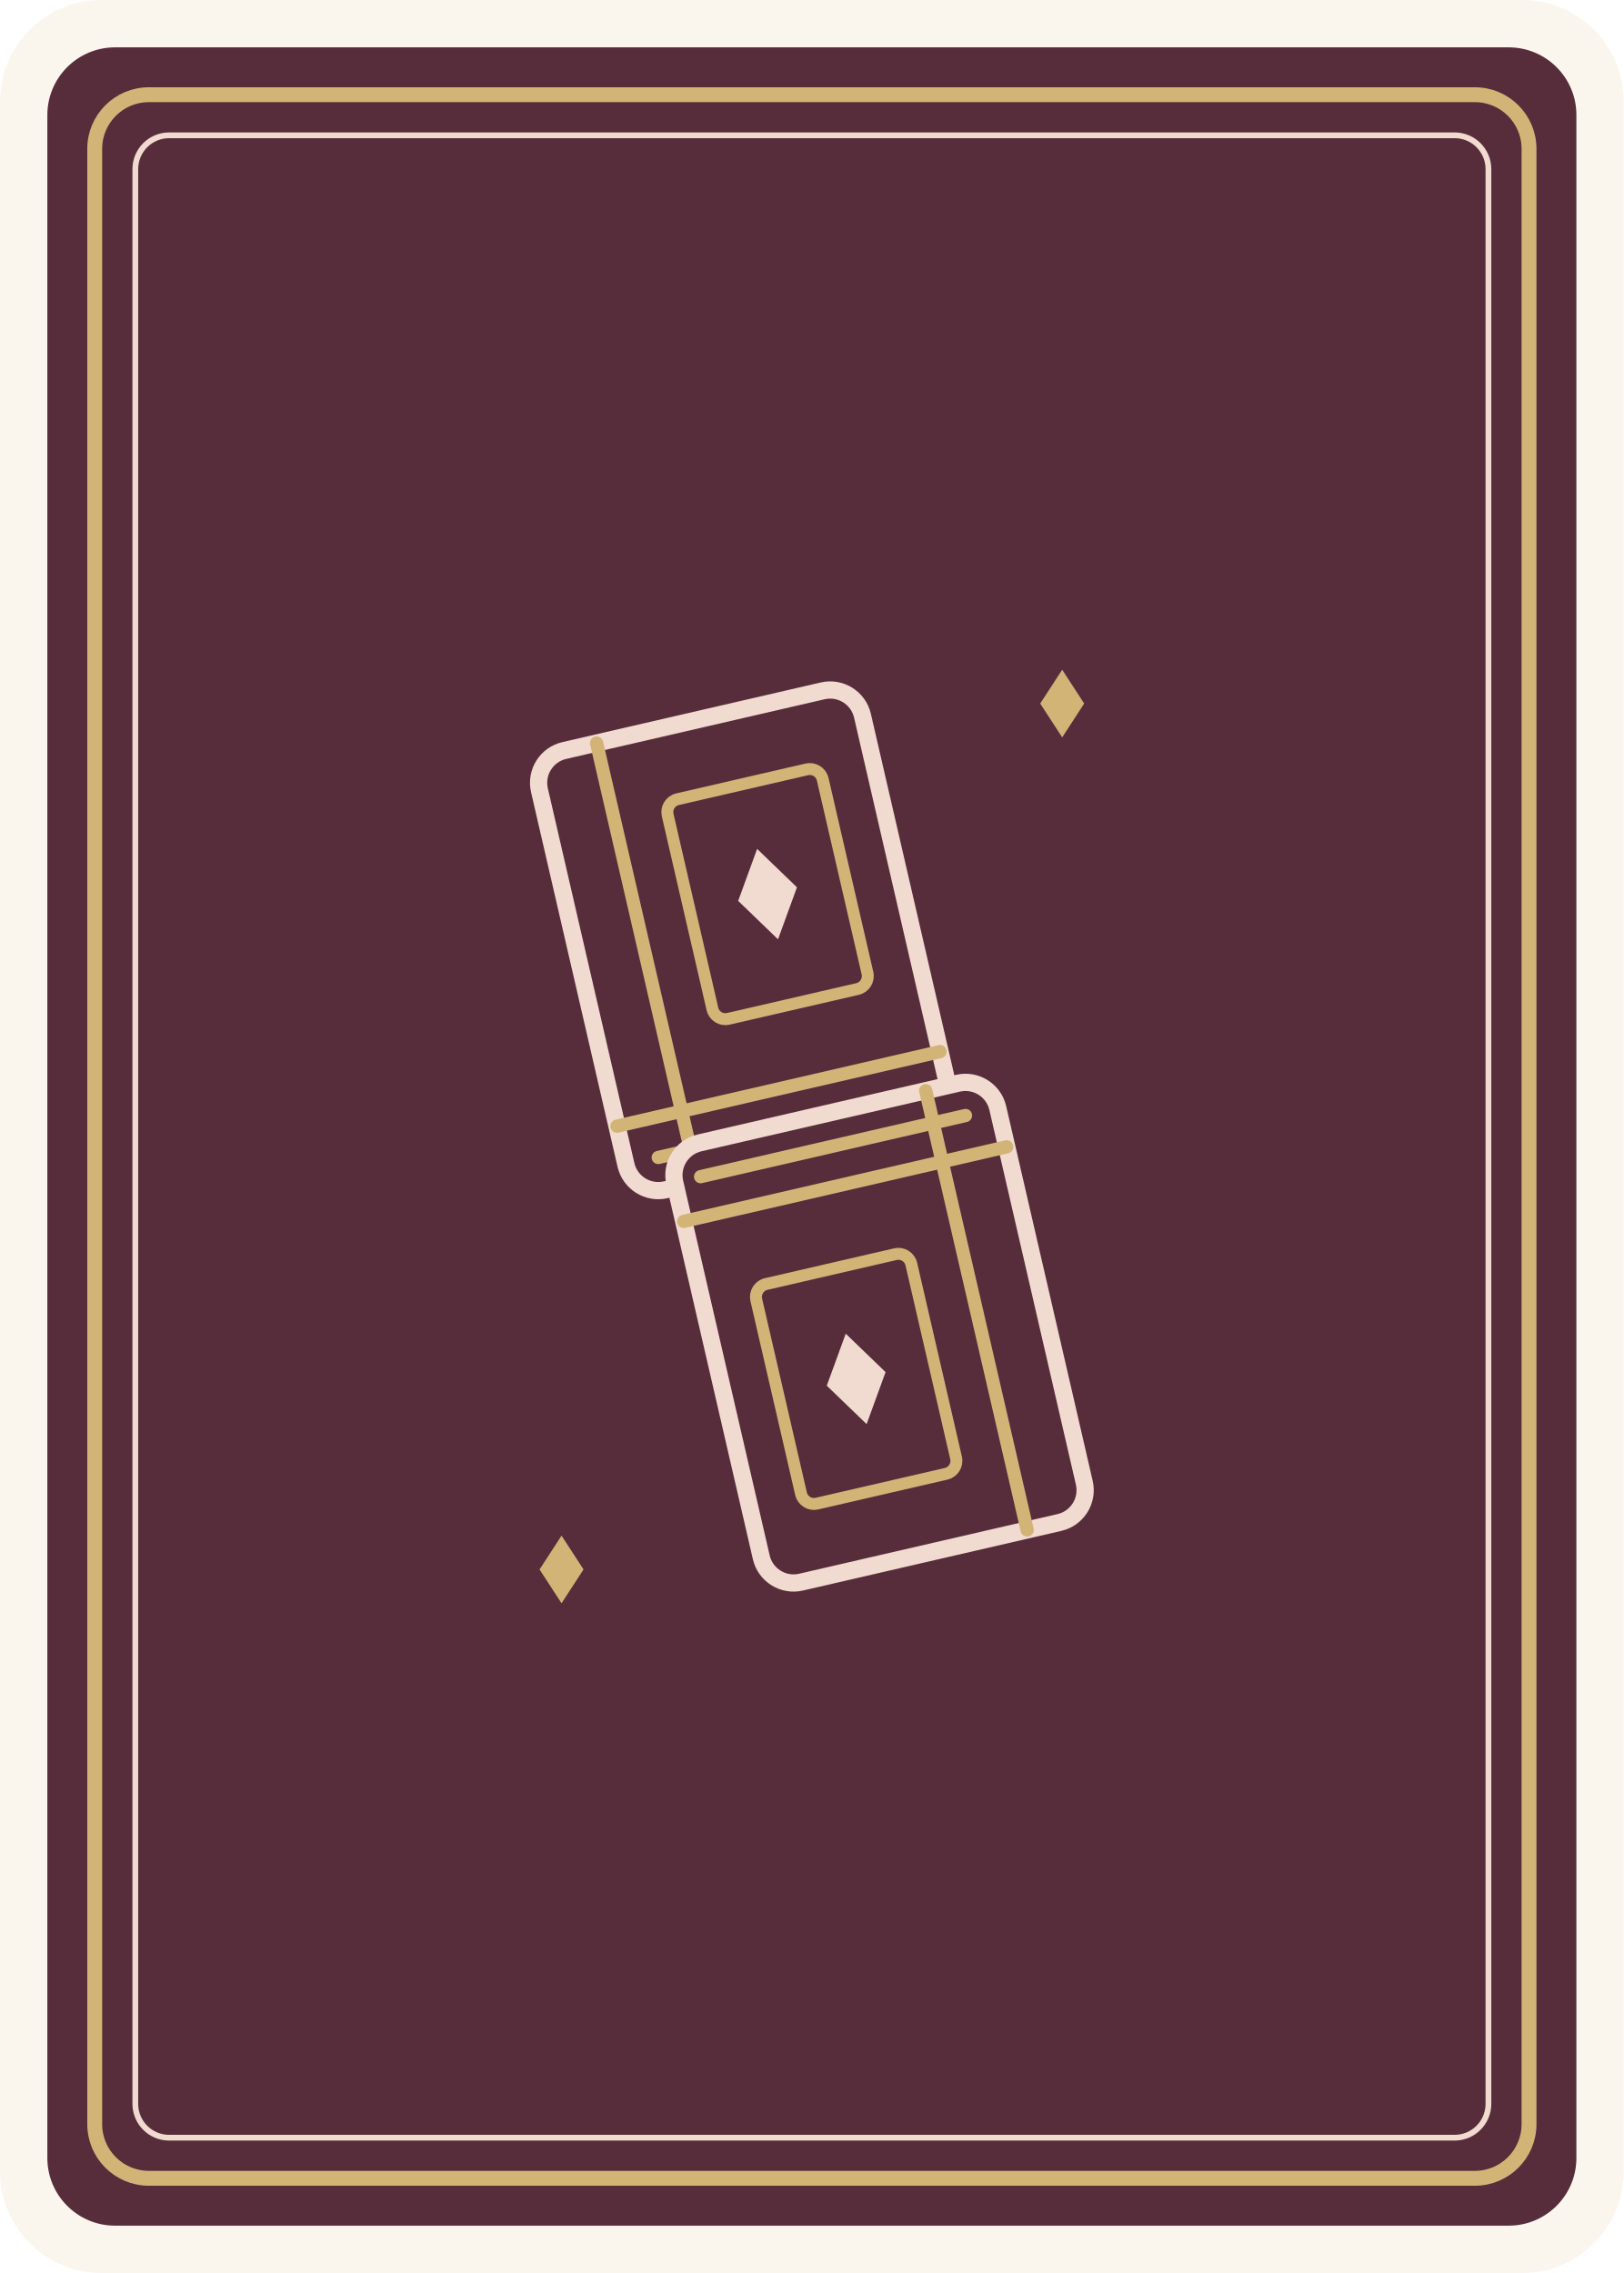
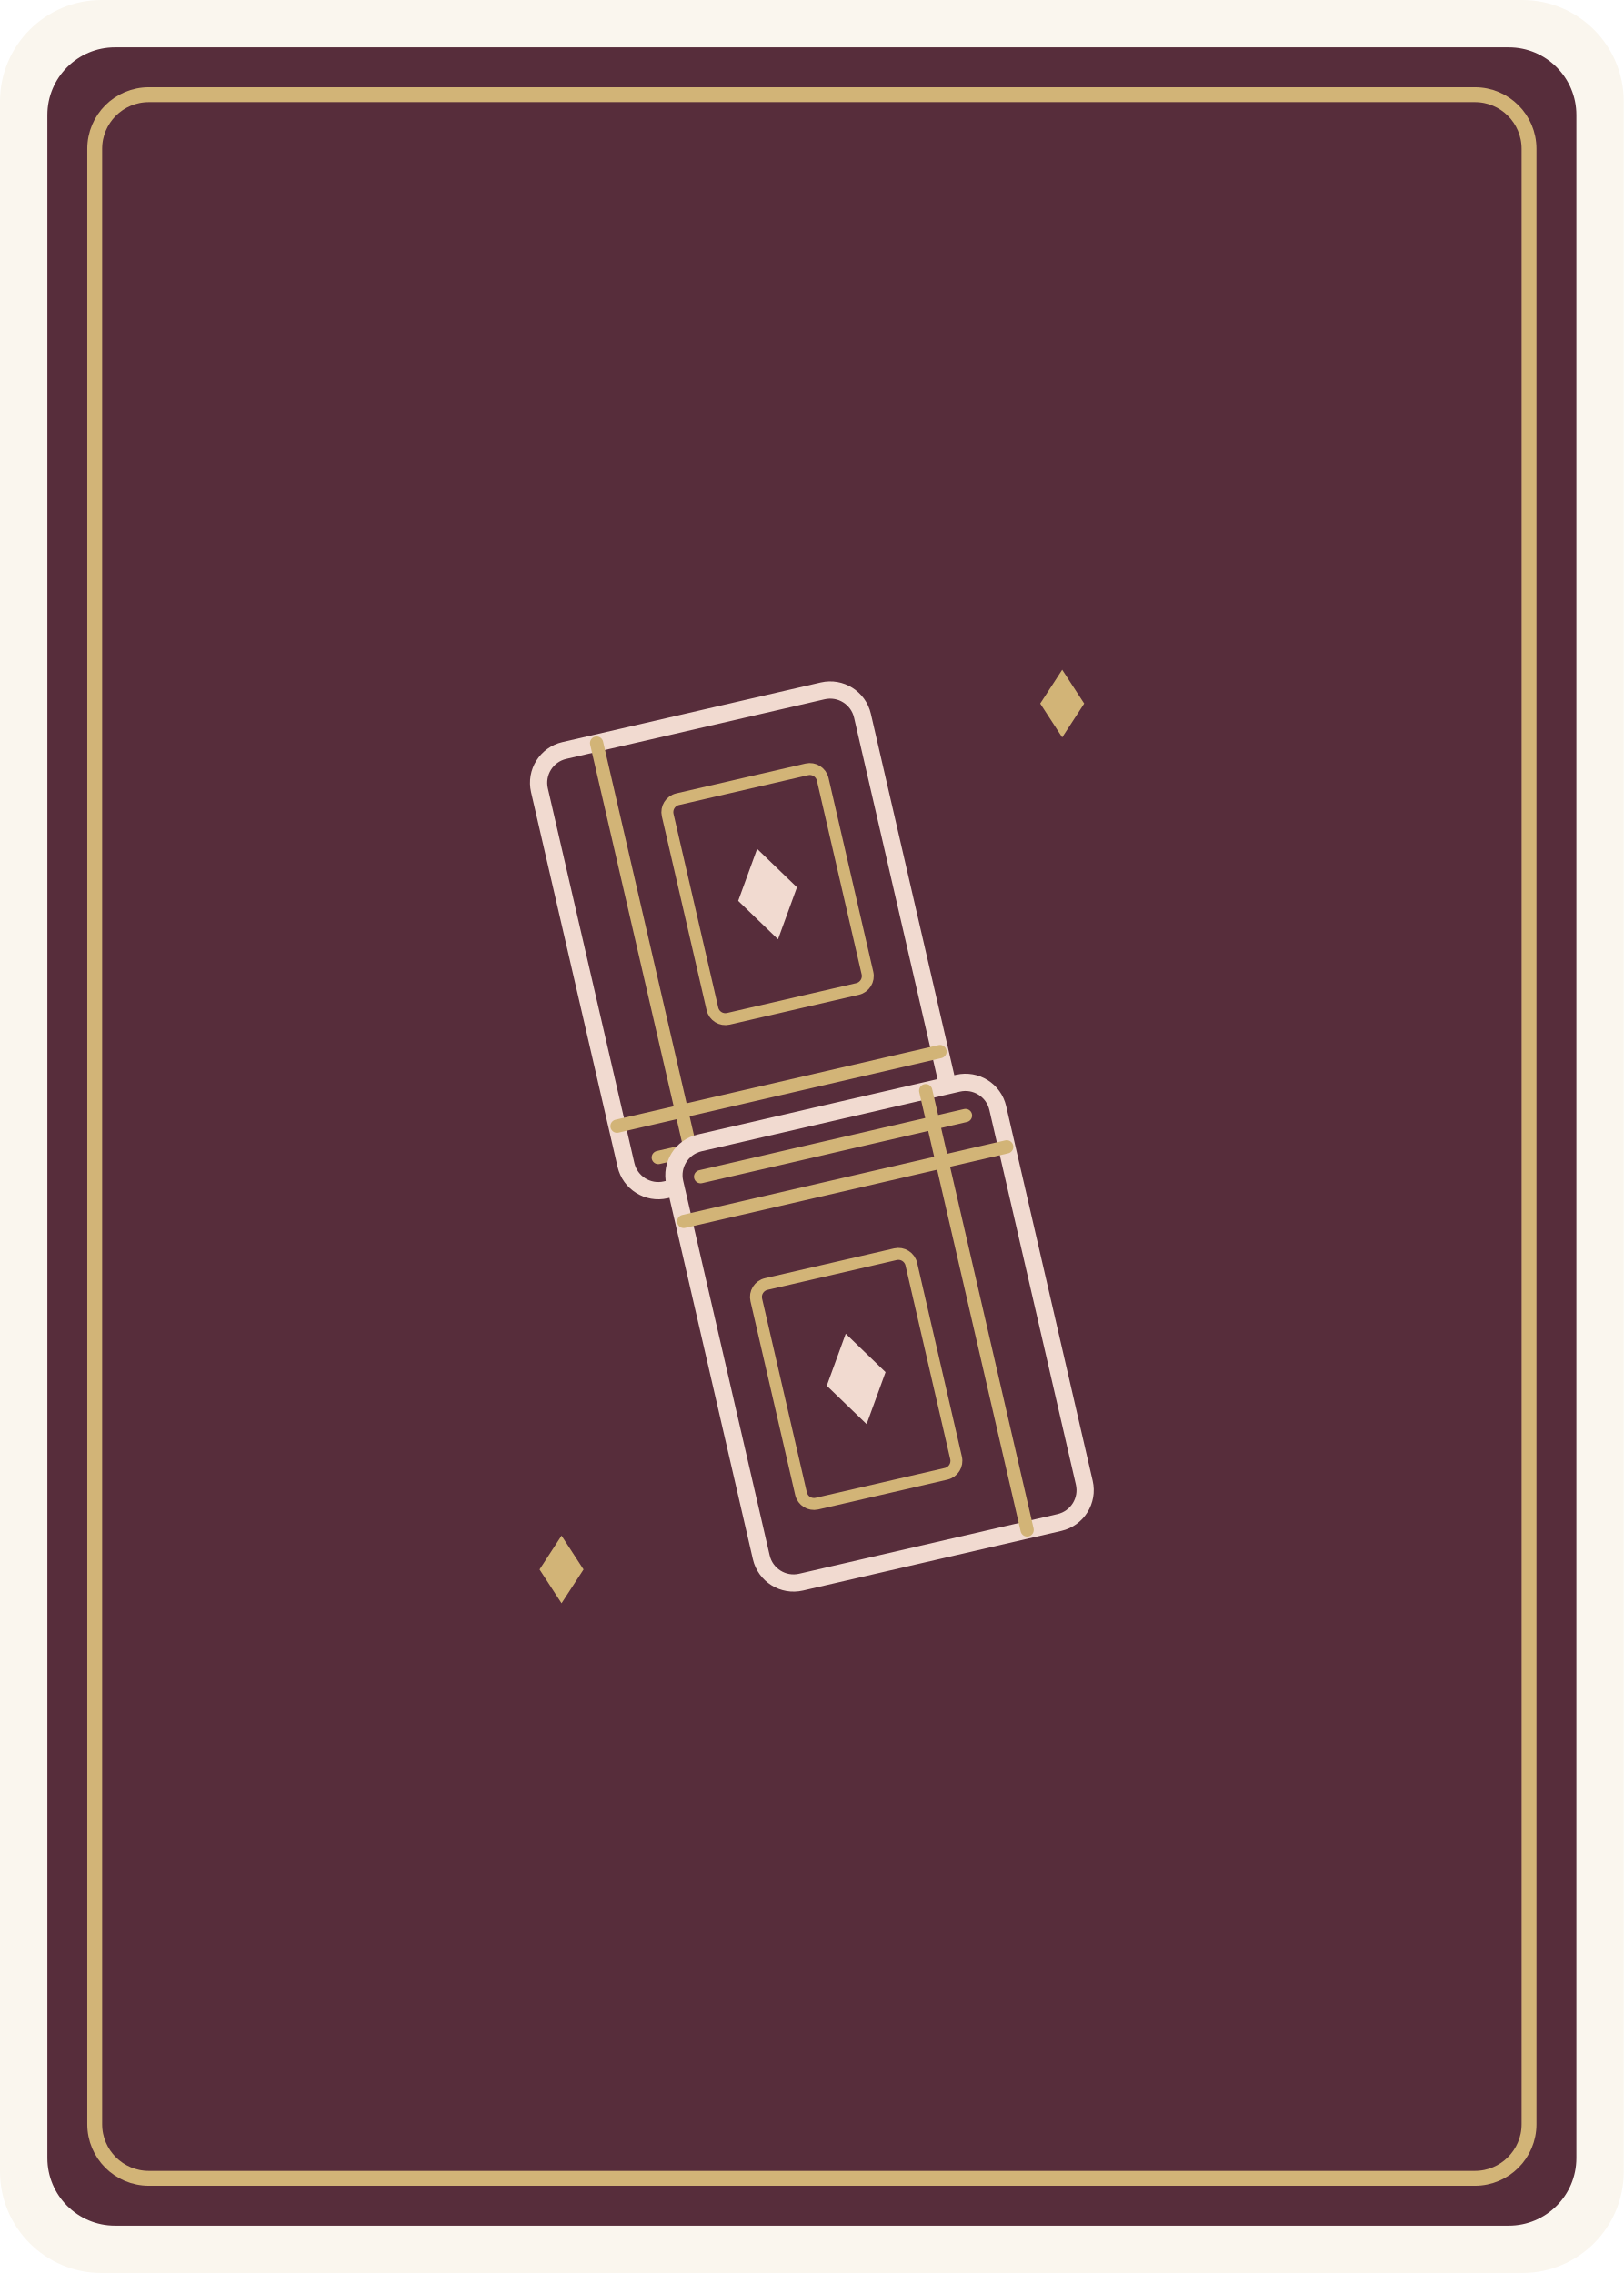
<svg xmlns="http://www.w3.org/2000/svg" width="240" height="336" viewBox="0 0 240 336" role="img" aria-labelledby="title">
  <rect width="240" height="336" rx="15" fill="#FAF6EE" />
  <rect x="7" y="7" width="226" height="322" rx="10" fill="#572D3B" />
  <rect x="14" y="14" width="212" height="308" rx="8" fill="none" stroke="#D2B477" stroke-width="2.2" />
-   <rect x="20" y="20" width="200" height="296" rx="5" fill="none" stroke="#F1DAD0" stroke-width="0.85" />
  <g transform="translate(120 168)">
    <g transform="translate(-10 -29) rotate(-13)">
      <g transform="translate(0 0) scale(0.98)">
        <rect x="-25" y="-34" width="50" height="68" rx="5" fill="#572D3B" stroke="#F1DAD0" stroke-width="2.6" />
        <path d="M-15-34V34M-25 23H25M-20 29H21" stroke="#D2B477" stroke-width="2" fill="none" stroke-linecap="round" stroke-linejoin="round" />
        <rect x="-7" y="-23" width="24" height="34" rx="2" fill="none" stroke="#D2B477" stroke-width="1.8" />
        <g transform="translate(5 -6)">
          <path d="M0 -7 4.55 0 0 7 -4.55 0Z" fill="#F1DAD0" />
        </g>
      </g>
    </g>
    <g transform="rotate(180)">
      <g transform="translate(-10 -29) rotate(-13)">
        <g transform="translate(0 0) scale(0.98)">
          <rect x="-25" y="-34" width="50" height="68" rx="5" fill="#572D3B" stroke="#F1DAD0" stroke-width="2.6" />
          <path d="M-15-34V34M-25 23H25M-20 29H21" stroke="#D2B477" stroke-width="2" fill="none" stroke-linecap="round" stroke-linejoin="round" />
          <rect x="-7" y="-23" width="24" height="34" rx="2" fill="none" stroke="#D2B477" stroke-width="1.8" />
          <g transform="translate(5 -6)">
            <path d="M0 -7 4.55 0 0 7 -4.55 0Z" fill="#F1DAD0" />
          </g>
        </g>
      </g>
    </g>
    <g transform="translate(37 -64)">
      <path d="M0 -5 3.25 0 0 5 -3.25 0Z" fill="#D2B477" />
    </g>
    <g transform="translate(-37 64)">
      <path d="M0 -5 3.25 0 0 5 -3.25 0Z" fill="#D2B477" />
    </g>
  </g>
</svg>
